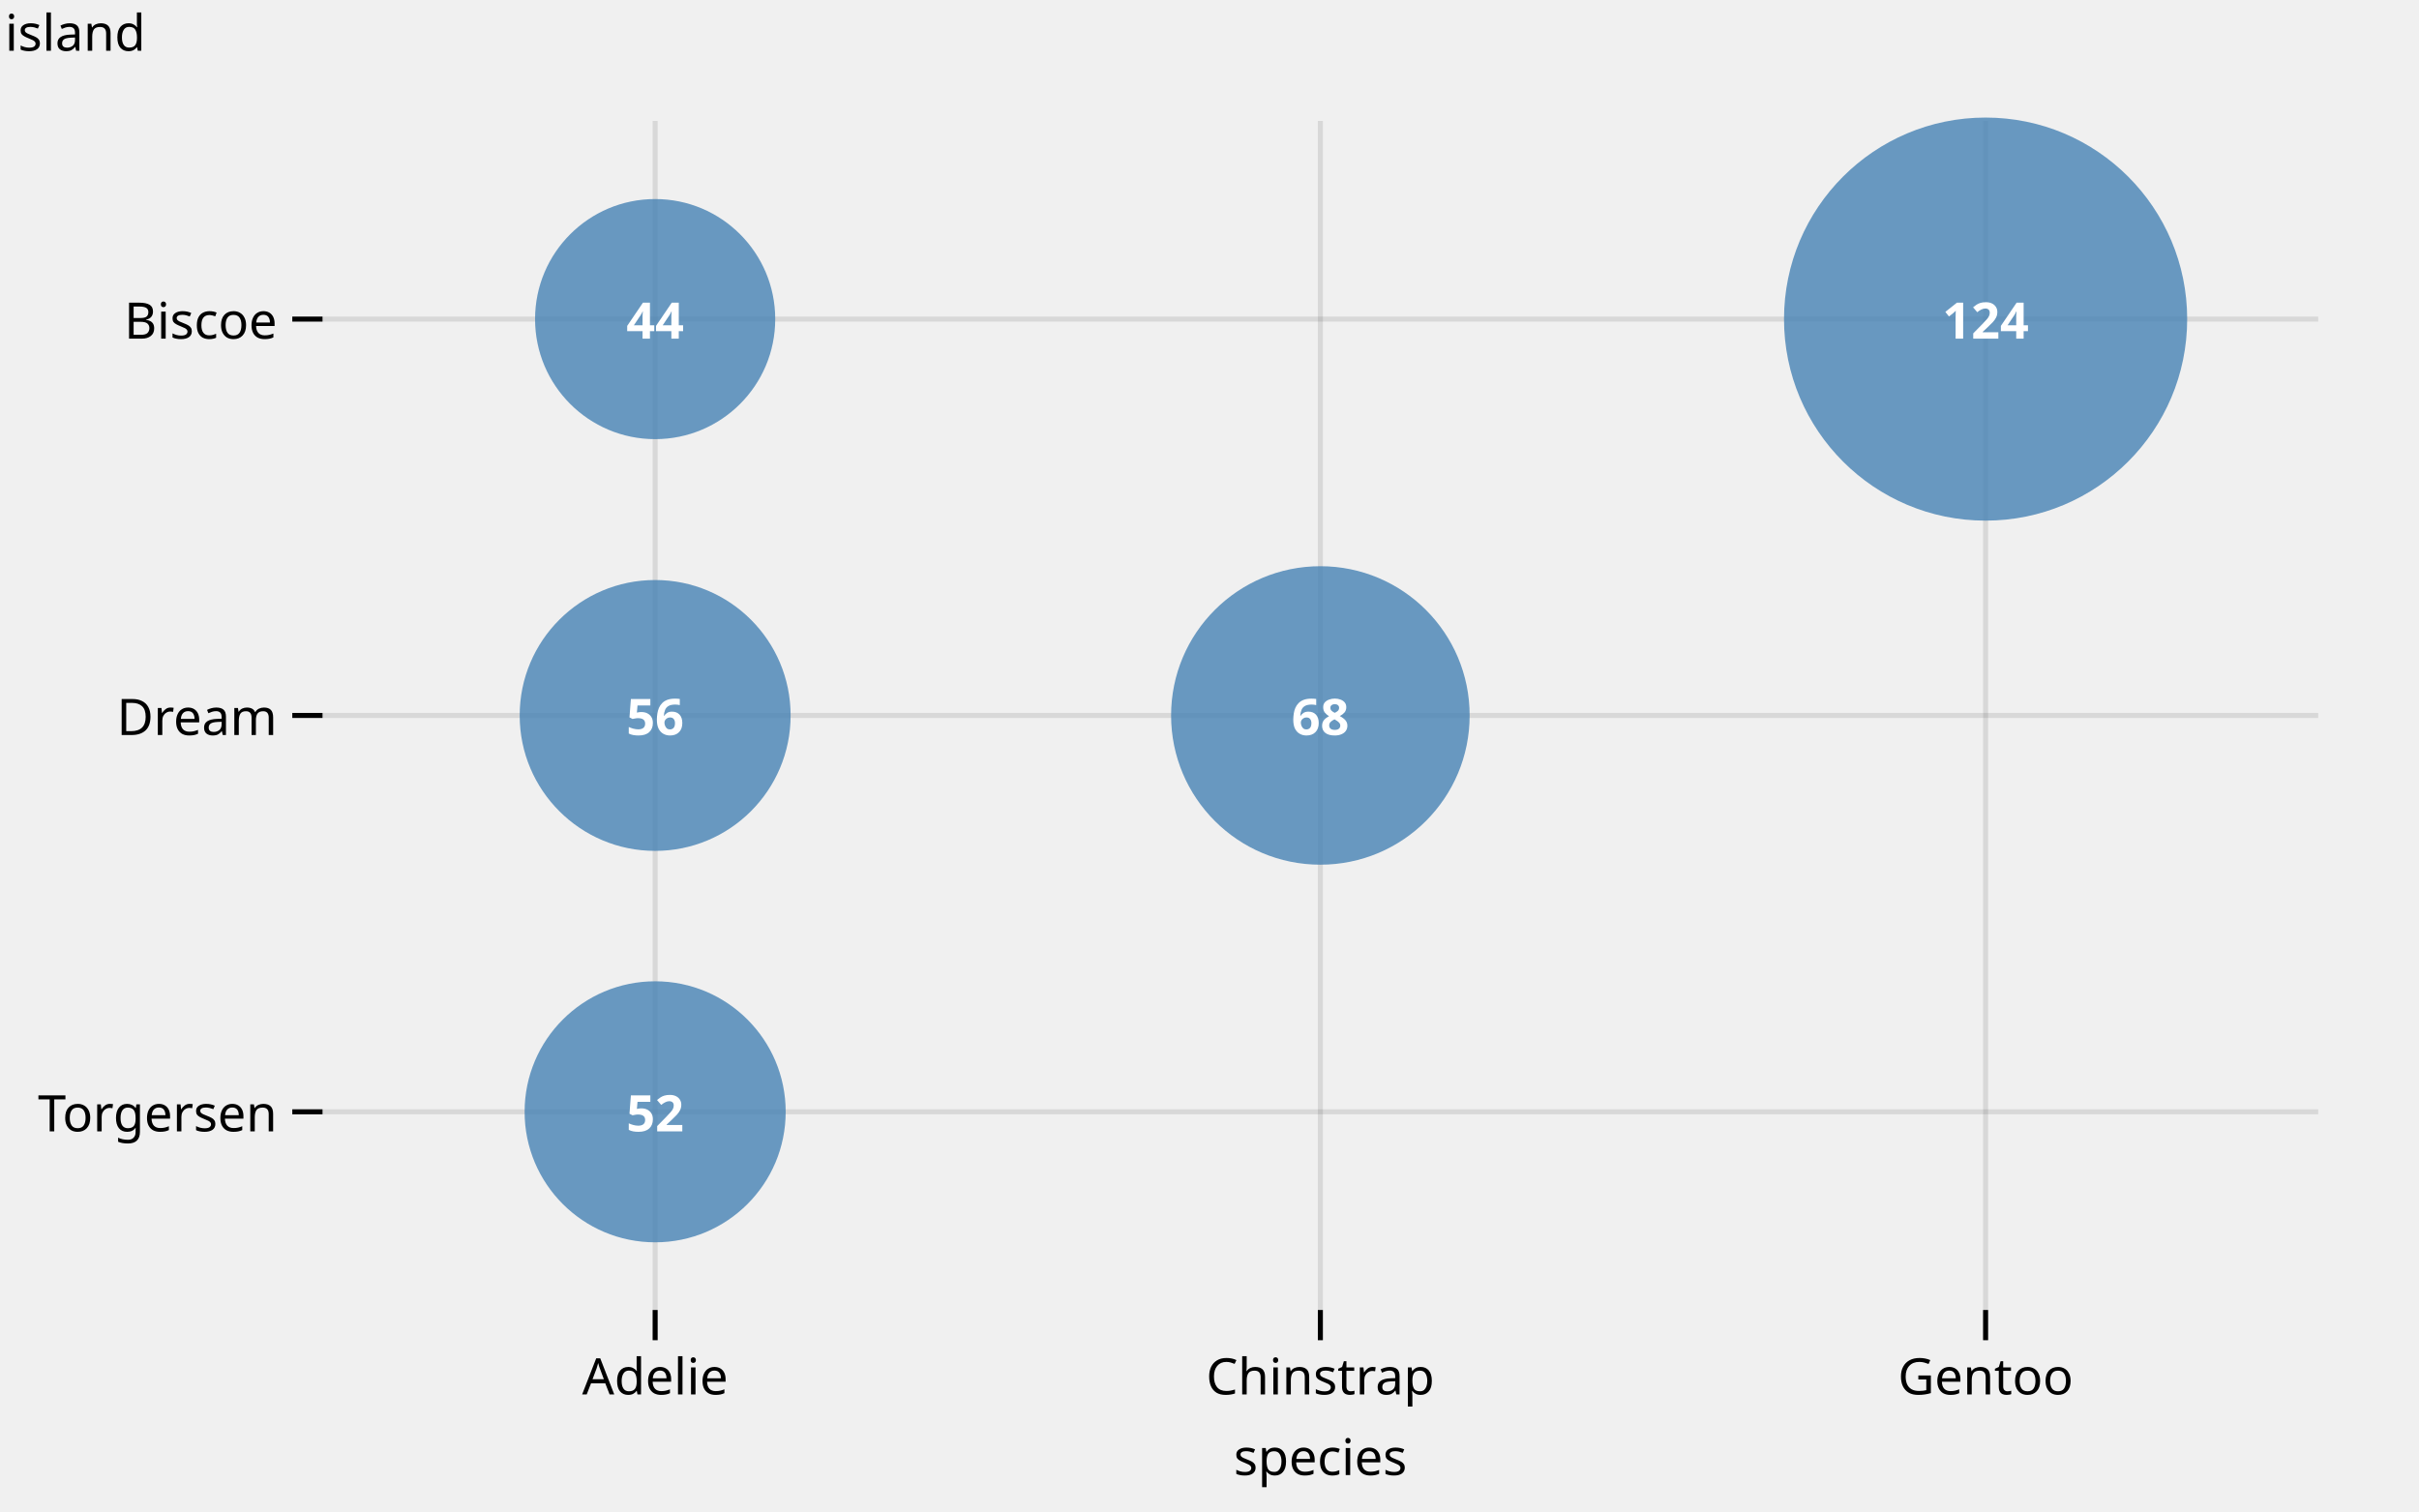
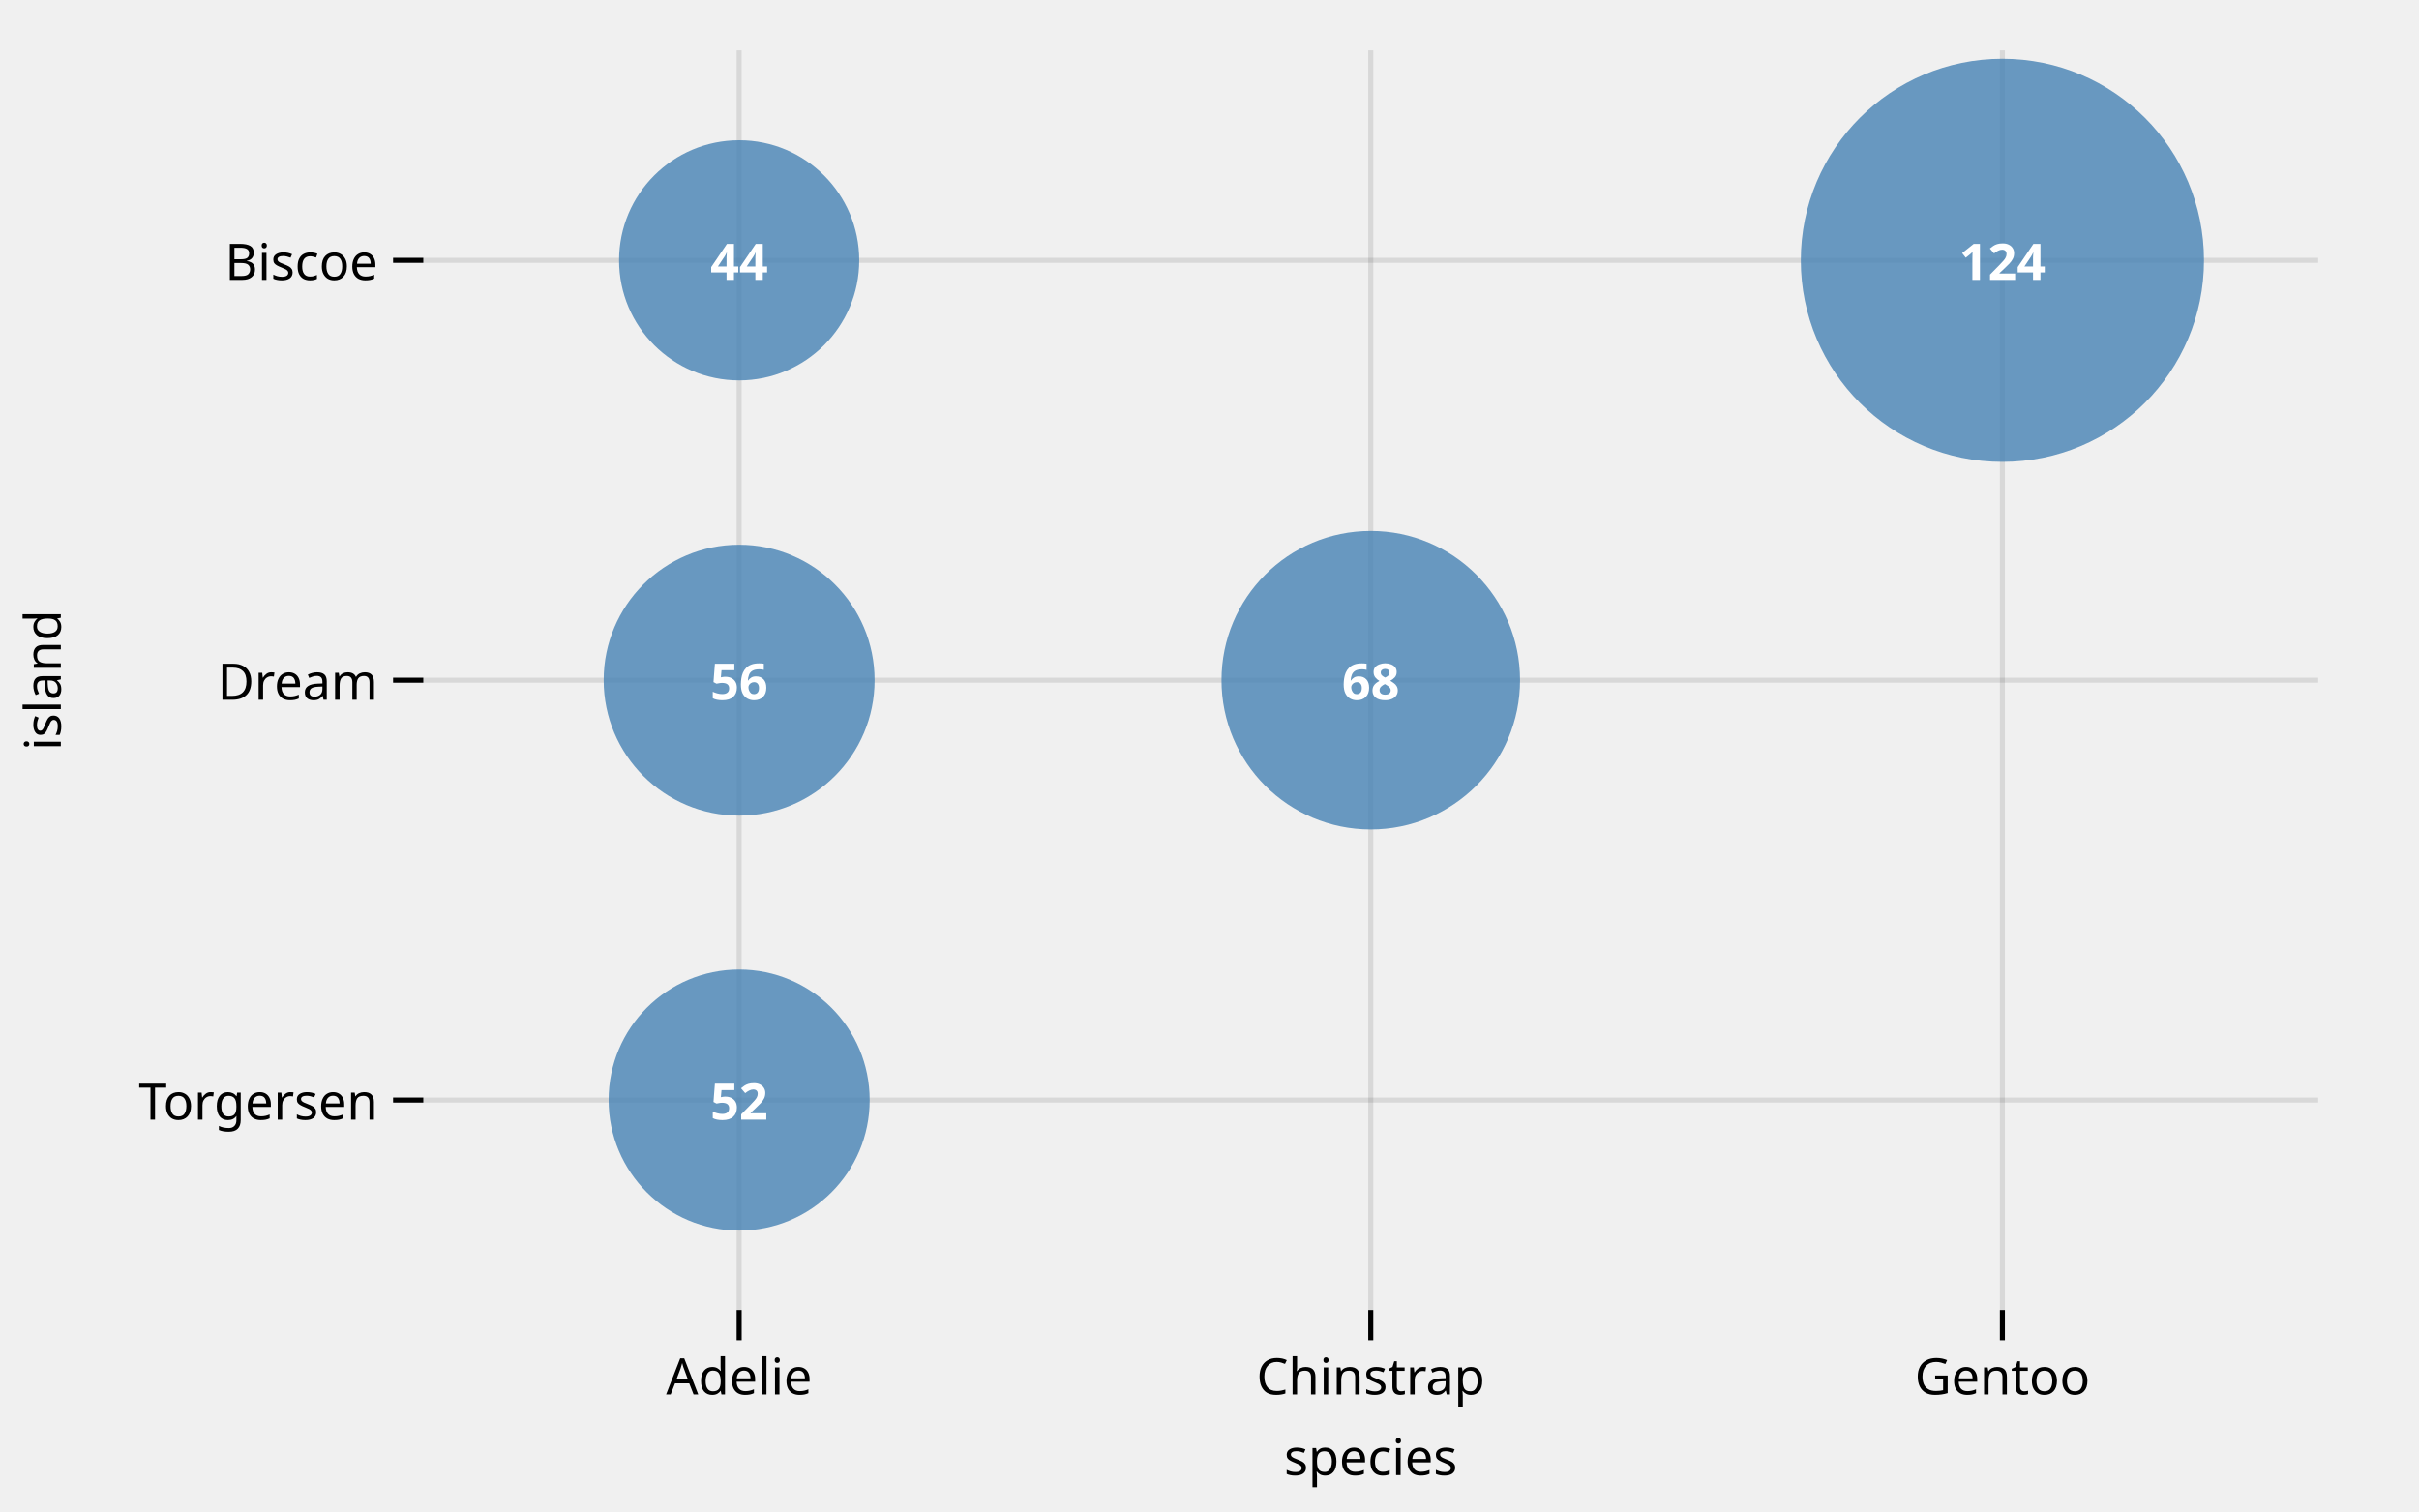
<svg xmlns="http://www.w3.org/2000/svg" width="480" height="300" viewBox="0 0 480 300">
-   <line x1="130" y1="24" x2="130" y2="260" stroke="currentColor" stroke-opacity="0.1" stroke-width="1" />
-   <line x1="262" y1="24" x2="262" y2="260" stroke="currentColor" stroke-opacity="0.1" stroke-width="1" />
-   <line x1="394" y1="24" x2="394" y2="260" stroke="currentColor" stroke-opacity="0.1" stroke-width="1" />
-   <line x1="130" y1="260" x2="130" y2="266" stroke="currentColor" stroke-width="1" />
-   <line x1="262" y1="260" x2="262" y2="266" stroke="currentColor" stroke-width="1" />
-   <line x1="394" y1="260" x2="394" y2="266" stroke="currentColor" stroke-width="1" />
-   <text x="130" y="269" font-family="system-ui, sans-serif" font-size="10" text-anchor="middle" dominant-baseline="text-before-edge" fill="currentColor">Adelie</text>
-   <text x="262" y="269" font-family="system-ui, sans-serif" font-size="10" text-anchor="middle" dominant-baseline="text-before-edge" fill="currentColor">Chinstrap</text>
-   <text x="394" y="269" font-family="system-ui, sans-serif" font-size="10" text-anchor="middle" dominant-baseline="text-before-edge" fill="currentColor">Gentoo</text>
-   <text x="262" y="285" font-family="system-ui, sans-serif" font-size="10" text-anchor="middle" dominant-baseline="text-before-edge" fill="currentColor">species</text>
-   <line x1="64" y1="63.333" x2="460" y2="63.333" stroke="currentColor" stroke-opacity="0.1" stroke-width="1" />
-   <line x1="64" y1="142" x2="460" y2="142" stroke="currentColor" stroke-opacity="0.1" stroke-width="1" />
-   <line x1="64" y1="220.667" x2="460" y2="220.667" stroke="currentColor" stroke-opacity="0.1" stroke-width="1" />
-   <line x1="64" y1="63.333" x2="58" y2="63.333" stroke="currentColor" stroke-width="1" />
-   <line x1="64" y1="142" x2="58" y2="142" stroke="currentColor" stroke-width="1" />
-   <line x1="64" y1="220.667" x2="58" y2="220.667" stroke="currentColor" stroke-width="1" />
-   <text x="55" y="63.333" font-family="system-ui, sans-serif" font-size="10" text-anchor="end" dominant-baseline="central" fill="currentColor">Biscoe</text>
-   <text x="55" y="142" font-family="system-ui, sans-serif" font-size="10" text-anchor="end" dominant-baseline="central" fill="currentColor">Dream</text>
-   <text x="55" y="220.667" font-family="system-ui, sans-serif" font-size="10" text-anchor="end" dominant-baseline="central" fill="currentColor">Torgersen</text>
-   <text x="1" y="13" font-family="system-ui, sans-serif" font-size="10" text-anchor="start" dominant-baseline="text-after-edge" fill="currentColor">island</text>
-   <circle cx="130" cy="220.667" r="25.903" fill="steelblue" fill-opacity="0.8" />
-   <circle cx="130" cy="63.333" r="23.827" fill="steelblue" fill-opacity="0.8" />
-   <circle cx="130" cy="142" r="26.881" fill="steelblue" fill-opacity="0.8" />
-   <circle cx="262" cy="142" r="29.621" fill="steelblue" fill-opacity="0.8" />
-   <circle cx="394" cy="63.333" r="40" fill="steelblue" fill-opacity="0.8" />
-   <text x="130" y="220.667" font-family="system-ui, sans-serif" font-size="10" font-weight="bold" text-anchor="middle" dominant-baseline="central" fill="white">52</text>
-   <text x="130" y="63.333" font-family="system-ui, sans-serif" font-size="10" font-weight="bold" text-anchor="middle" dominant-baseline="central" fill="white">44</text>
-   <text x="130" y="142" font-family="system-ui, sans-serif" font-size="10" font-weight="bold" text-anchor="middle" dominant-baseline="central" fill="white">56</text>
-   <text x="262" y="142" font-family="system-ui, sans-serif" font-size="10" font-weight="bold" text-anchor="middle" dominant-baseline="central" fill="white">68</text>
-   <text x="394" y="63.333" font-family="system-ui, sans-serif" font-size="10" font-weight="bold" text-anchor="middle" dominant-baseline="central" fill="white">124</text>
+   <line x1="146.667" y1="10" x2="146.667" y2="260" stroke="currentColor" stroke-opacity="0.1" stroke-width="1" />
+   <line x1="272" y1="10" x2="272" y2="260" stroke="currentColor" stroke-opacity="0.1" stroke-width="1" />
+   <line x1="397.333" y1="10" x2="397.333" y2="260" stroke="currentColor" stroke-opacity="0.1" stroke-width="1" />
+   <line x1="146.667" y1="260" x2="146.667" y2="266" stroke="currentColor" stroke-width="1" />
+   <line x1="272" y1="260" x2="272" y2="266" stroke="currentColor" stroke-width="1" />
+   <line x1="397.333" y1="260" x2="397.333" y2="266" stroke="currentColor" stroke-width="1" />
+   <text x="146.667" y="269" font-family="system-ui, sans-serif" font-size="10" text-anchor="middle" dominant-baseline="text-before-edge" fill="currentColor">Adelie</text>
+   <text x="272" y="269" font-family="system-ui, sans-serif" font-size="10" text-anchor="middle" dominant-baseline="text-before-edge" fill="currentColor">Chinstrap</text>
+   <text x="397.333" y="269" font-family="system-ui, sans-serif" font-size="10" text-anchor="middle" dominant-baseline="text-before-edge" fill="currentColor">Gentoo</text>
+   <text x="272" y="285" font-family="system-ui, sans-serif" font-size="10" text-anchor="middle" dominant-baseline="text-before-edge" fill="currentColor">species</text>
+   <line x1="84" y1="51.667" x2="460" y2="51.667" stroke="currentColor" stroke-opacity="0.1" stroke-width="1" />
+   <line x1="84" y1="135" x2="460" y2="135" stroke="currentColor" stroke-opacity="0.1" stroke-width="1" />
+   <line x1="84" y1="218.333" x2="460" y2="218.333" stroke="currentColor" stroke-opacity="0.1" stroke-width="1" />
+   <line x1="84" y1="51.667" x2="78" y2="51.667" stroke="currentColor" stroke-width="1" />
+   <line x1="84" y1="135" x2="78" y2="135" stroke="currentColor" stroke-width="1" />
+   <line x1="84" y1="218.333" x2="78" y2="218.333" stroke="currentColor" stroke-width="1" />
+   <text x="75" y="51.667" font-family="system-ui, sans-serif" font-size="10" text-anchor="end" dominant-baseline="central" fill="currentColor">Biscoe</text>
+   <text x="75" y="135" font-family="system-ui, sans-serif" font-size="10" text-anchor="end" dominant-baseline="central" fill="currentColor">Dream</text>
+   <text x="75" y="218.333" font-family="system-ui, sans-serif" font-size="10" text-anchor="end" dominant-baseline="central" fill="currentColor">Torgersen</text>
+   <text x="15" y="135" transform="rotate(-90,15,135)" font-family="system-ui, sans-serif" font-size="10" text-anchor="middle" dominant-baseline="text-after-edge" fill="currentColor">island</text>
+   <circle cx="146.667" cy="218.333" r="25.903" fill="steelblue" fill-opacity="0.8" />
+   <circle cx="146.667" cy="51.667" r="23.827" fill="steelblue" fill-opacity="0.8" />
+   <circle cx="146.667" cy="135" r="26.881" fill="steelblue" fill-opacity="0.8" />
+   <circle cx="272" cy="135" r="29.621" fill="steelblue" fill-opacity="0.8" />
+   <circle cx="397.333" cy="51.667" r="40" fill="steelblue" fill-opacity="0.8" />
+   <text x="146.667" y="218.333" font-family="system-ui, sans-serif" font-size="10" font-weight="bold" text-anchor="middle" dominant-baseline="central" fill="white">52</text>
+   <text x="146.667" y="51.667" font-family="system-ui, sans-serif" font-size="10" font-weight="bold" text-anchor="middle" dominant-baseline="central" fill="white">44</text>
+   <text x="146.667" y="135" font-family="system-ui, sans-serif" font-size="10" font-weight="bold" text-anchor="middle" dominant-baseline="central" fill="white">56</text>
+   <text x="272" y="135" font-family="system-ui, sans-serif" font-size="10" font-weight="bold" text-anchor="middle" dominant-baseline="central" fill="white">68</text>
+   <text x="397.333" y="51.667" font-family="system-ui, sans-serif" font-size="10" font-weight="bold" text-anchor="middle" dominant-baseline="central" fill="white">124</text>
</svg>
